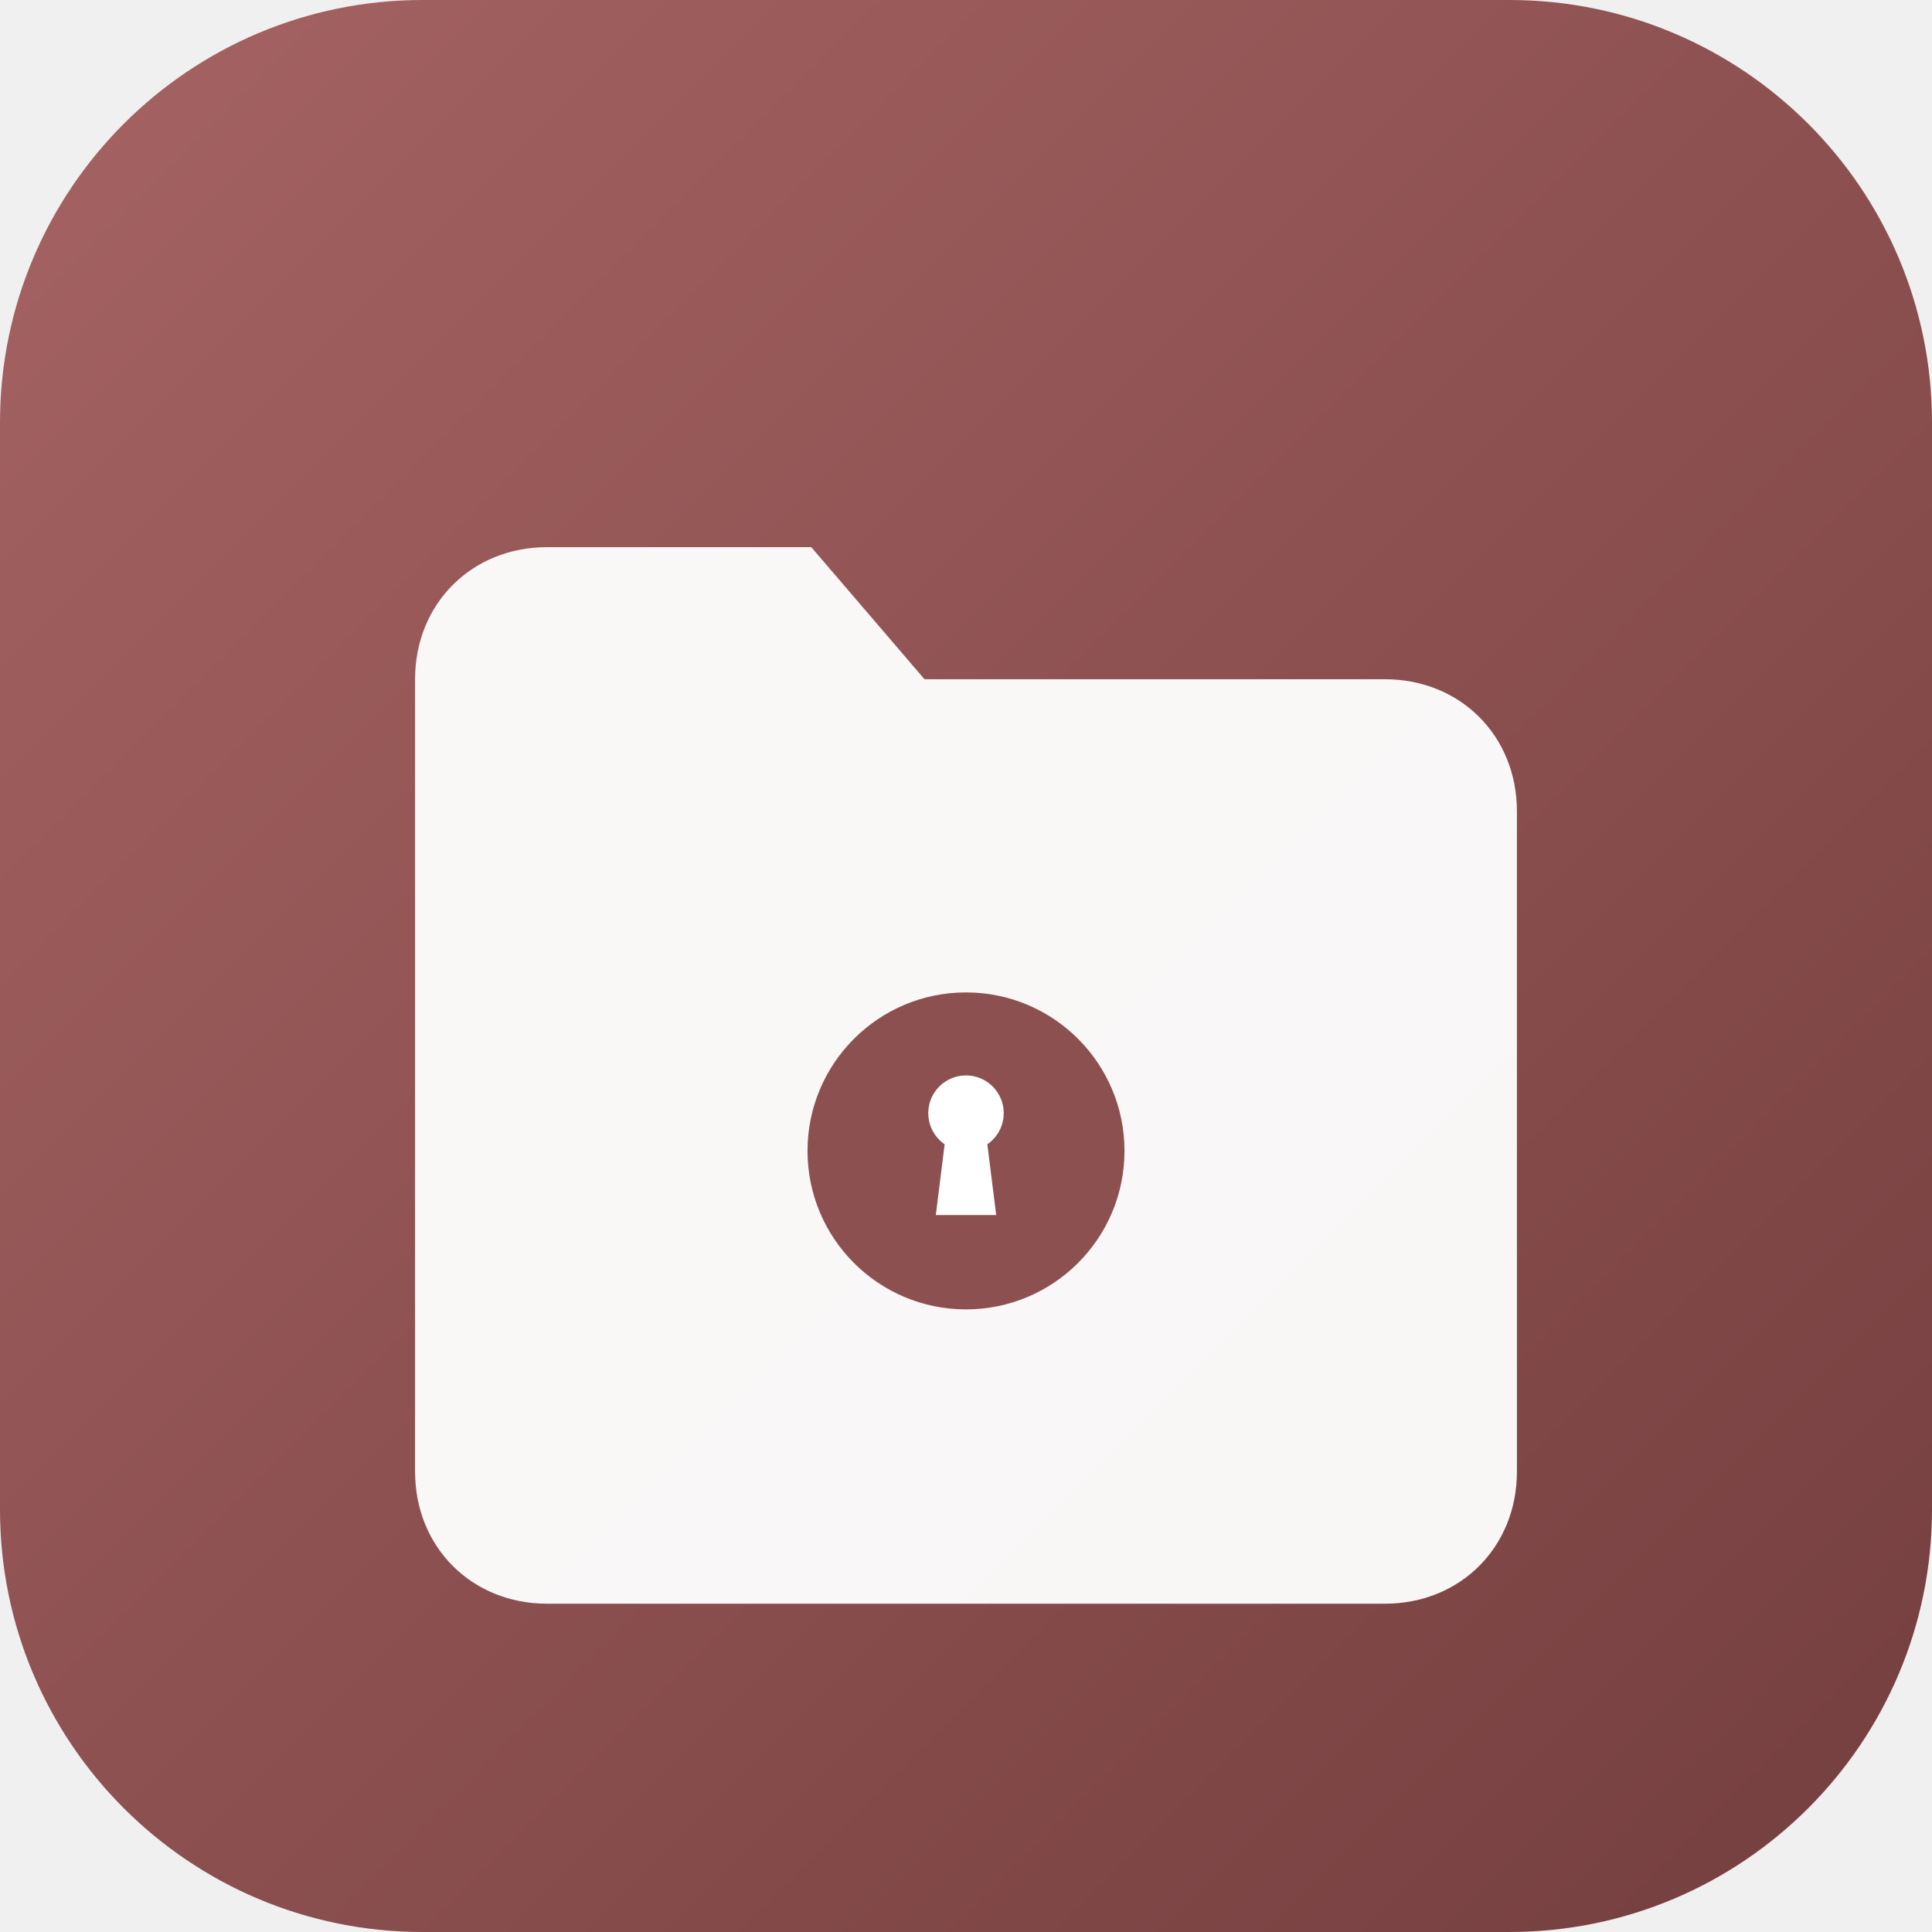
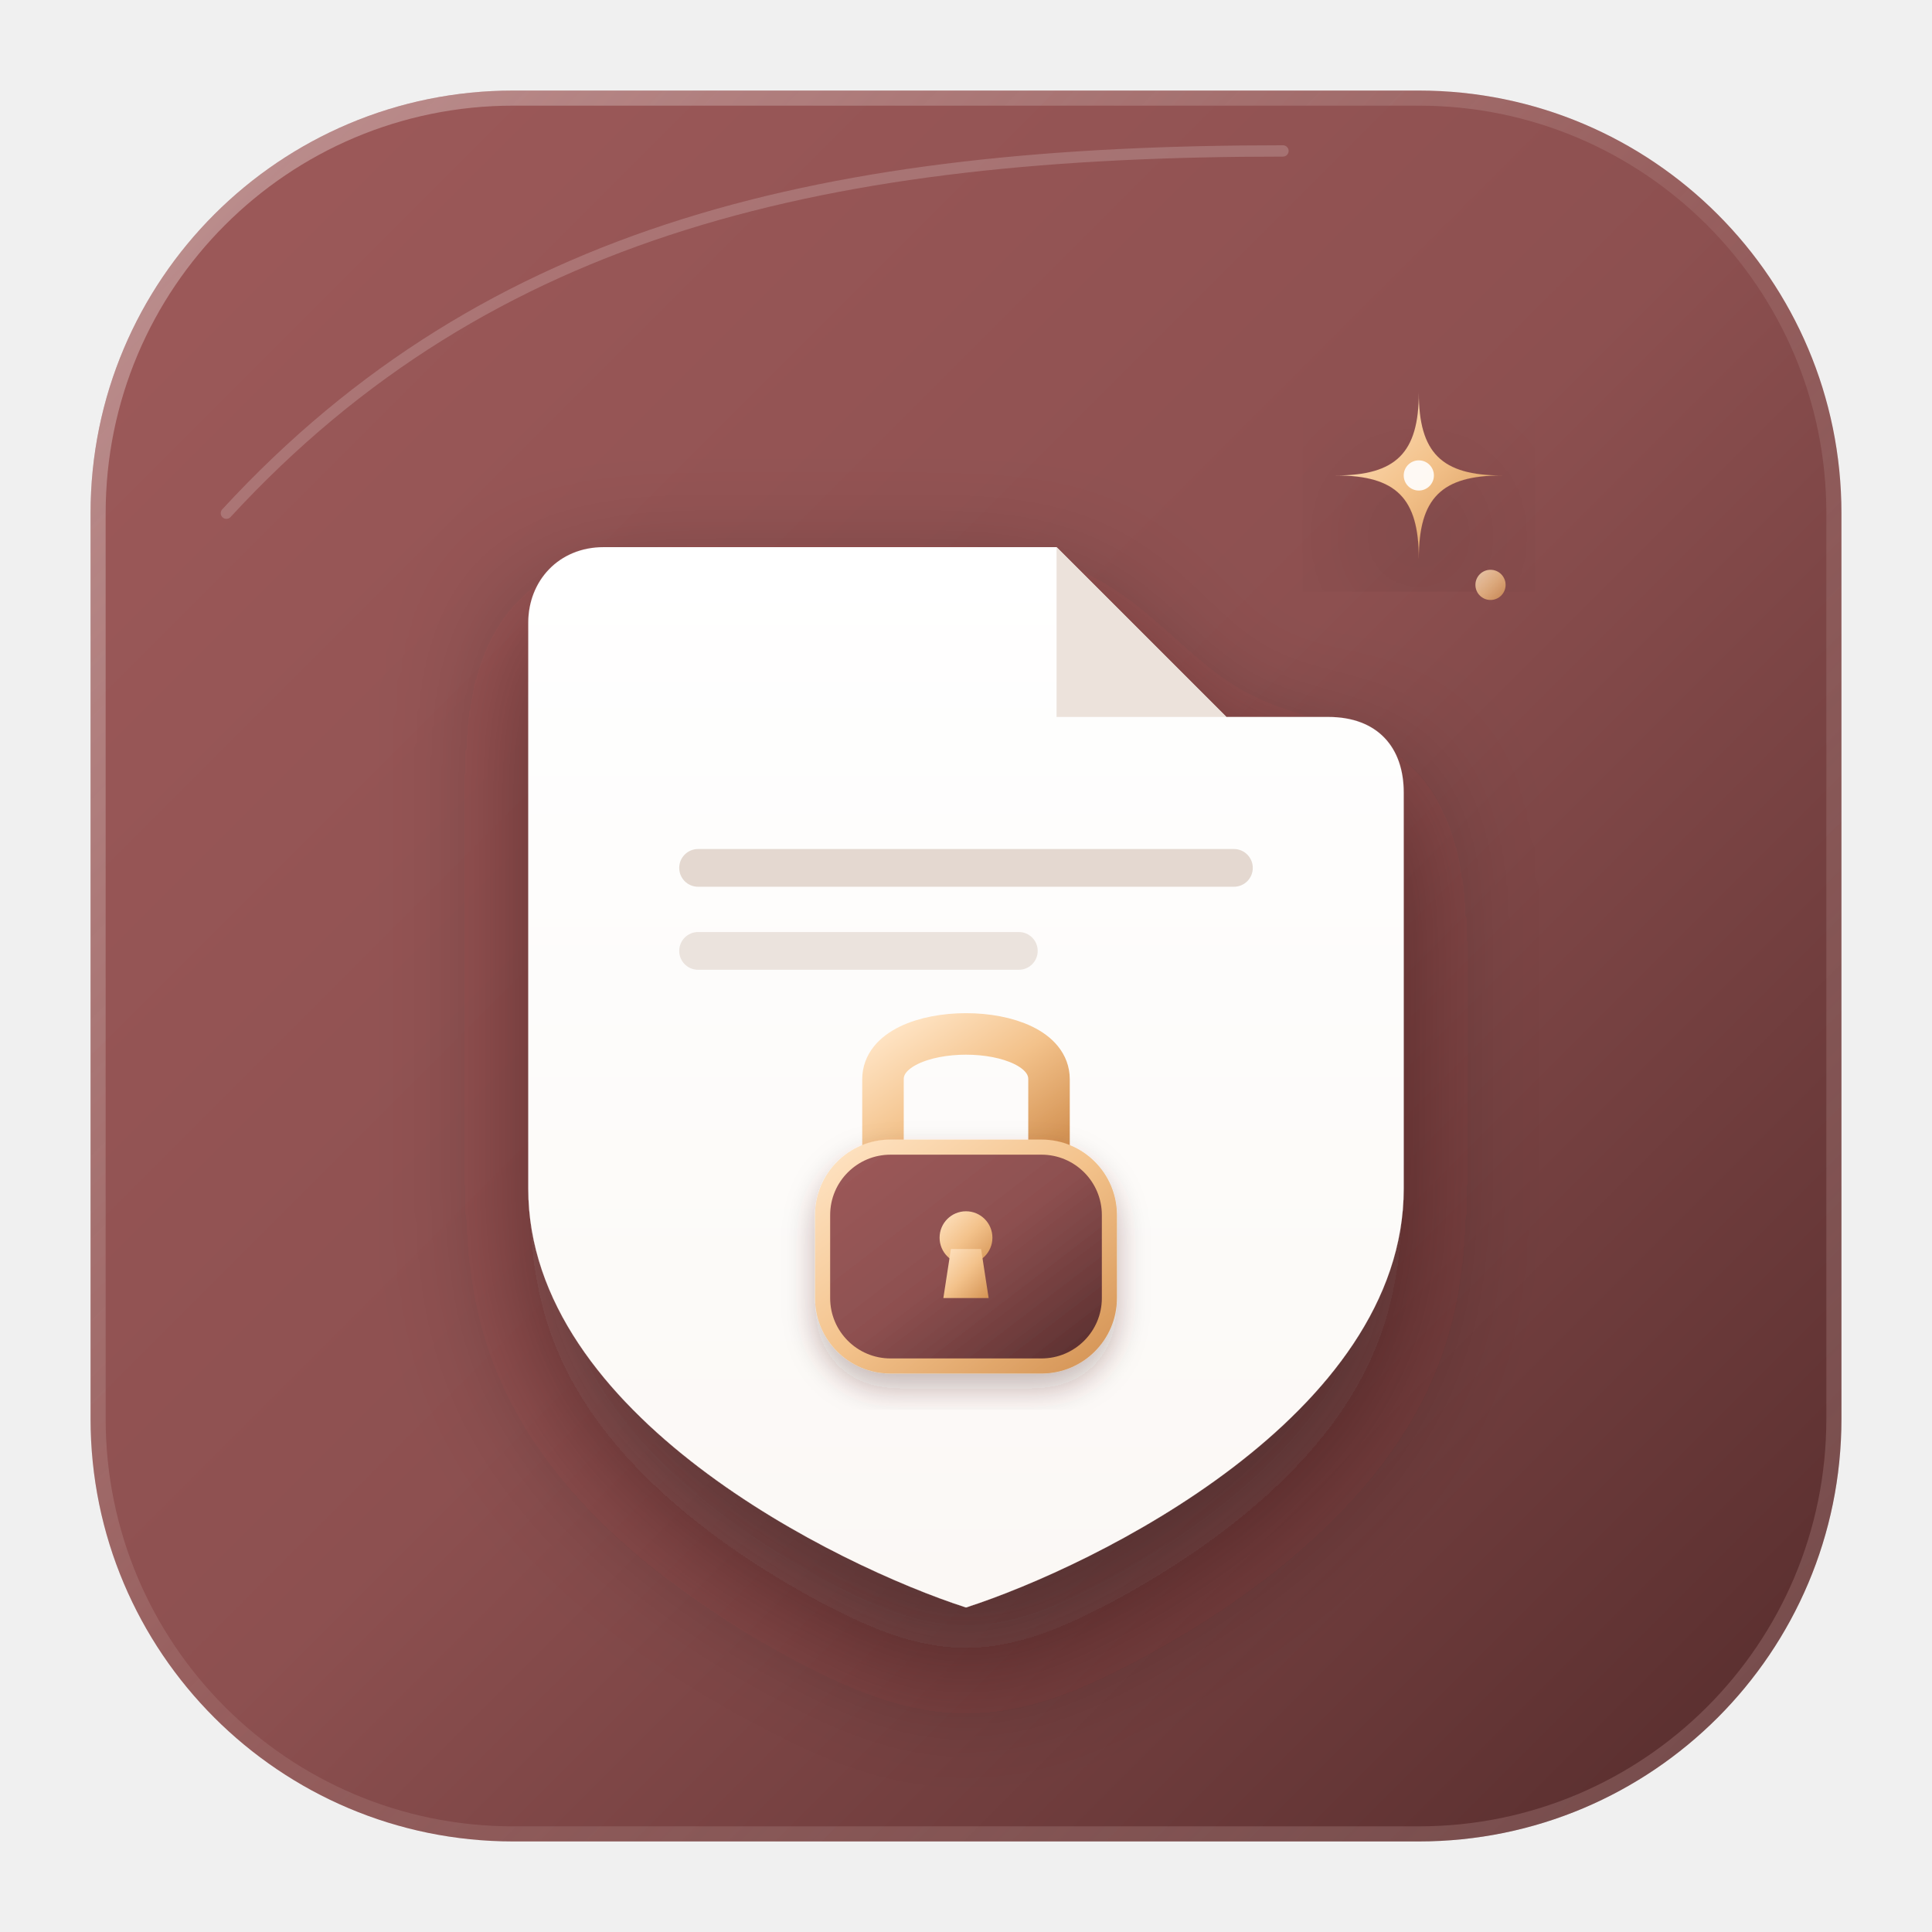
<svg xmlns="http://www.w3.org/2000/svg" viewBox="0 0 512 512" width="512" height="512">
  <defs>
-     <linearGradient id="warmBg" x1="0%" y1="0%" x2="100%" y2="100%">
-       <stop offset="0%" stop-color="#A66363" />
-       <stop offset="100%" stop-color="#743E3E" />
+     <linearGradient id="bgGradient" x1="0%" y1="0%" x2="100%" y2="100%">
+       <stop offset="0%" stop-color="#9E5A5A" />
+       <stop offset="50%" stop-color="#8D5050" />
+       <stop offset="100%" stop-color="#542B2B" />
    </linearGradient>
+     <linearGradient id="borderGlow" x1="0%" y1="0%" x2="100%" y2="100%">
+       <stop offset="0%" stop-color="#FFFFFF" stop-opacity="0.35" />
+       <stop offset="50%" stop-color="#EADFD7" stop-opacity="0.1" />
+       <stop offset="100%" stop-color="#D5A7A7" stop-opacity="0.25" />
+     </linearGradient>
+     <linearGradient id="shieldGrad" x1="0%" y1="0%" x2="0%" y2="100%">
+       <stop offset="0%" stop-color="#FFFFFF" />
+       <stop offset="100%" stop-color="#FBF8F5" />
+     </linearGradient>
+     <linearGradient id="goldGrad" x1="0%" y1="0%" x2="100%" y2="100%">
+       <stop offset="0%" stop-color="#FFE4C4" />
+       <stop offset="50%" stop-color="#F3C28B" />
+       <stop offset="100%" stop-color="#D49354" />
+     </linearGradient>
+     <filter id="softShadow" x="-20%" y="-20%" width="140%" height="140%">
+       <feDropShadow dx="0" dy="16" stdDeviation="18" flood-color="#2E1616" flood-opacity="0.45" />
+     </filter>
+     <filter id="insetLock" x="-20%" y="-20%" width="140%" height="140%">
+       <feDropShadow dx="0" dy="4" stdDeviation="4" flood-color="#4A2323" flood-opacity="0.3" />
+     </filter>
  </defs>
-   <rect width="512" height="512" rx="112" fill="url(#warmBg)" />
-   <path d="M110 390 L110 180 C110 160 125 145 145 145 L215 145 L245 180 L367 180 C387 180 402 195 402 215 L402 390 C402 410 387 425 367 425 L145 425 C125 425 110 410 110 390 Z" fill="#FFFFFF" fill-opacity="0.95" />
-   <circle cx="256" cy="305" r="42" fill="#8D5050" />
-   <circle cx="256" cy="295" r="10" fill="#FFFFFF" />
-   <path d="M251 298 L261 298 L264 322 L248 322 Z" fill="#FFFFFF" />
+   <rect x="24" y="24" width="464" height="464" rx="112" fill="url(#bgGradient)" />
+   <rect x="26" y="26" width="460" height="460" rx="110" fill="none" stroke="url(#borderGlow)" stroke-width="4" />
+   <path d="M 60 136 C 130 60, 220 40, 340 40" stroke="#FFFFFF" stroke-opacity="0.18" stroke-width="3" stroke-linecap="round" fill="none" />
+   <g filter="url(#softShadow)">
+     <path d="M 160 145              L 280 145              L 325 190              L 352 190              C 365 190, 372 198, 372 210              L 372 315              C 372 375, 290 415, 256 426              C 222 415, 140 375, 140 315              L 140 165              C 140 154, 148 145, 160 145 Z" fill="url(#shieldGrad)" />
+     <path d="M 280 145 L 280 190 L 325 190 Z" fill="#EADFD7" opacity="0.9" />
+     <rect x="180" y="225" width="152" height="10" rx="5" fill="#D5C5B8" opacity="0.65" />
+     <rect x="180" y="247" width="95" height="10" rx="5" fill="#D5C5B8" opacity="0.45" />
+     <g transform="translate(256, 318)">
+       <path d="M -22 -14                L -22 -32                C -22 -48, 22 -48, 22 -32                L 22 -14" fill="none" stroke="url(#goldGrad)" stroke-width="11" stroke-linecap="round" />
+       <rect x="-38" y="-14" width="76" height="58" rx="18" fill="url(#bgGradient)" stroke="url(#goldGrad)" stroke-width="4" filter="url(#insetLock)" />
+       <circle cx="0" cy="10" r="7" fill="url(#goldGrad)" />
+       <polygon points="-4,13 4,13 6,26 -6,26" fill="url(#goldGrad)" />
+     </g>
+   </g>
+   <g transform="translate(376, 126)">
+     <path d="M 0 -22              C 0 -6, 6 0, 22 0              C 6 0, 0 6, 0 22              C 0 6, -6 0, -22 0              C -6 0, 0 -6, 0 -22 Z" fill="url(#goldGrad)" filter="url(#softShadow)" />
+     <circle cx="0" cy="0" r="4" fill="#FFFFFF" opacity="0.9" />
+   </g>
+   <circle cx="395" cy="155" r="4" fill="url(#goldGrad)" opacity="0.8" />
</svg>
